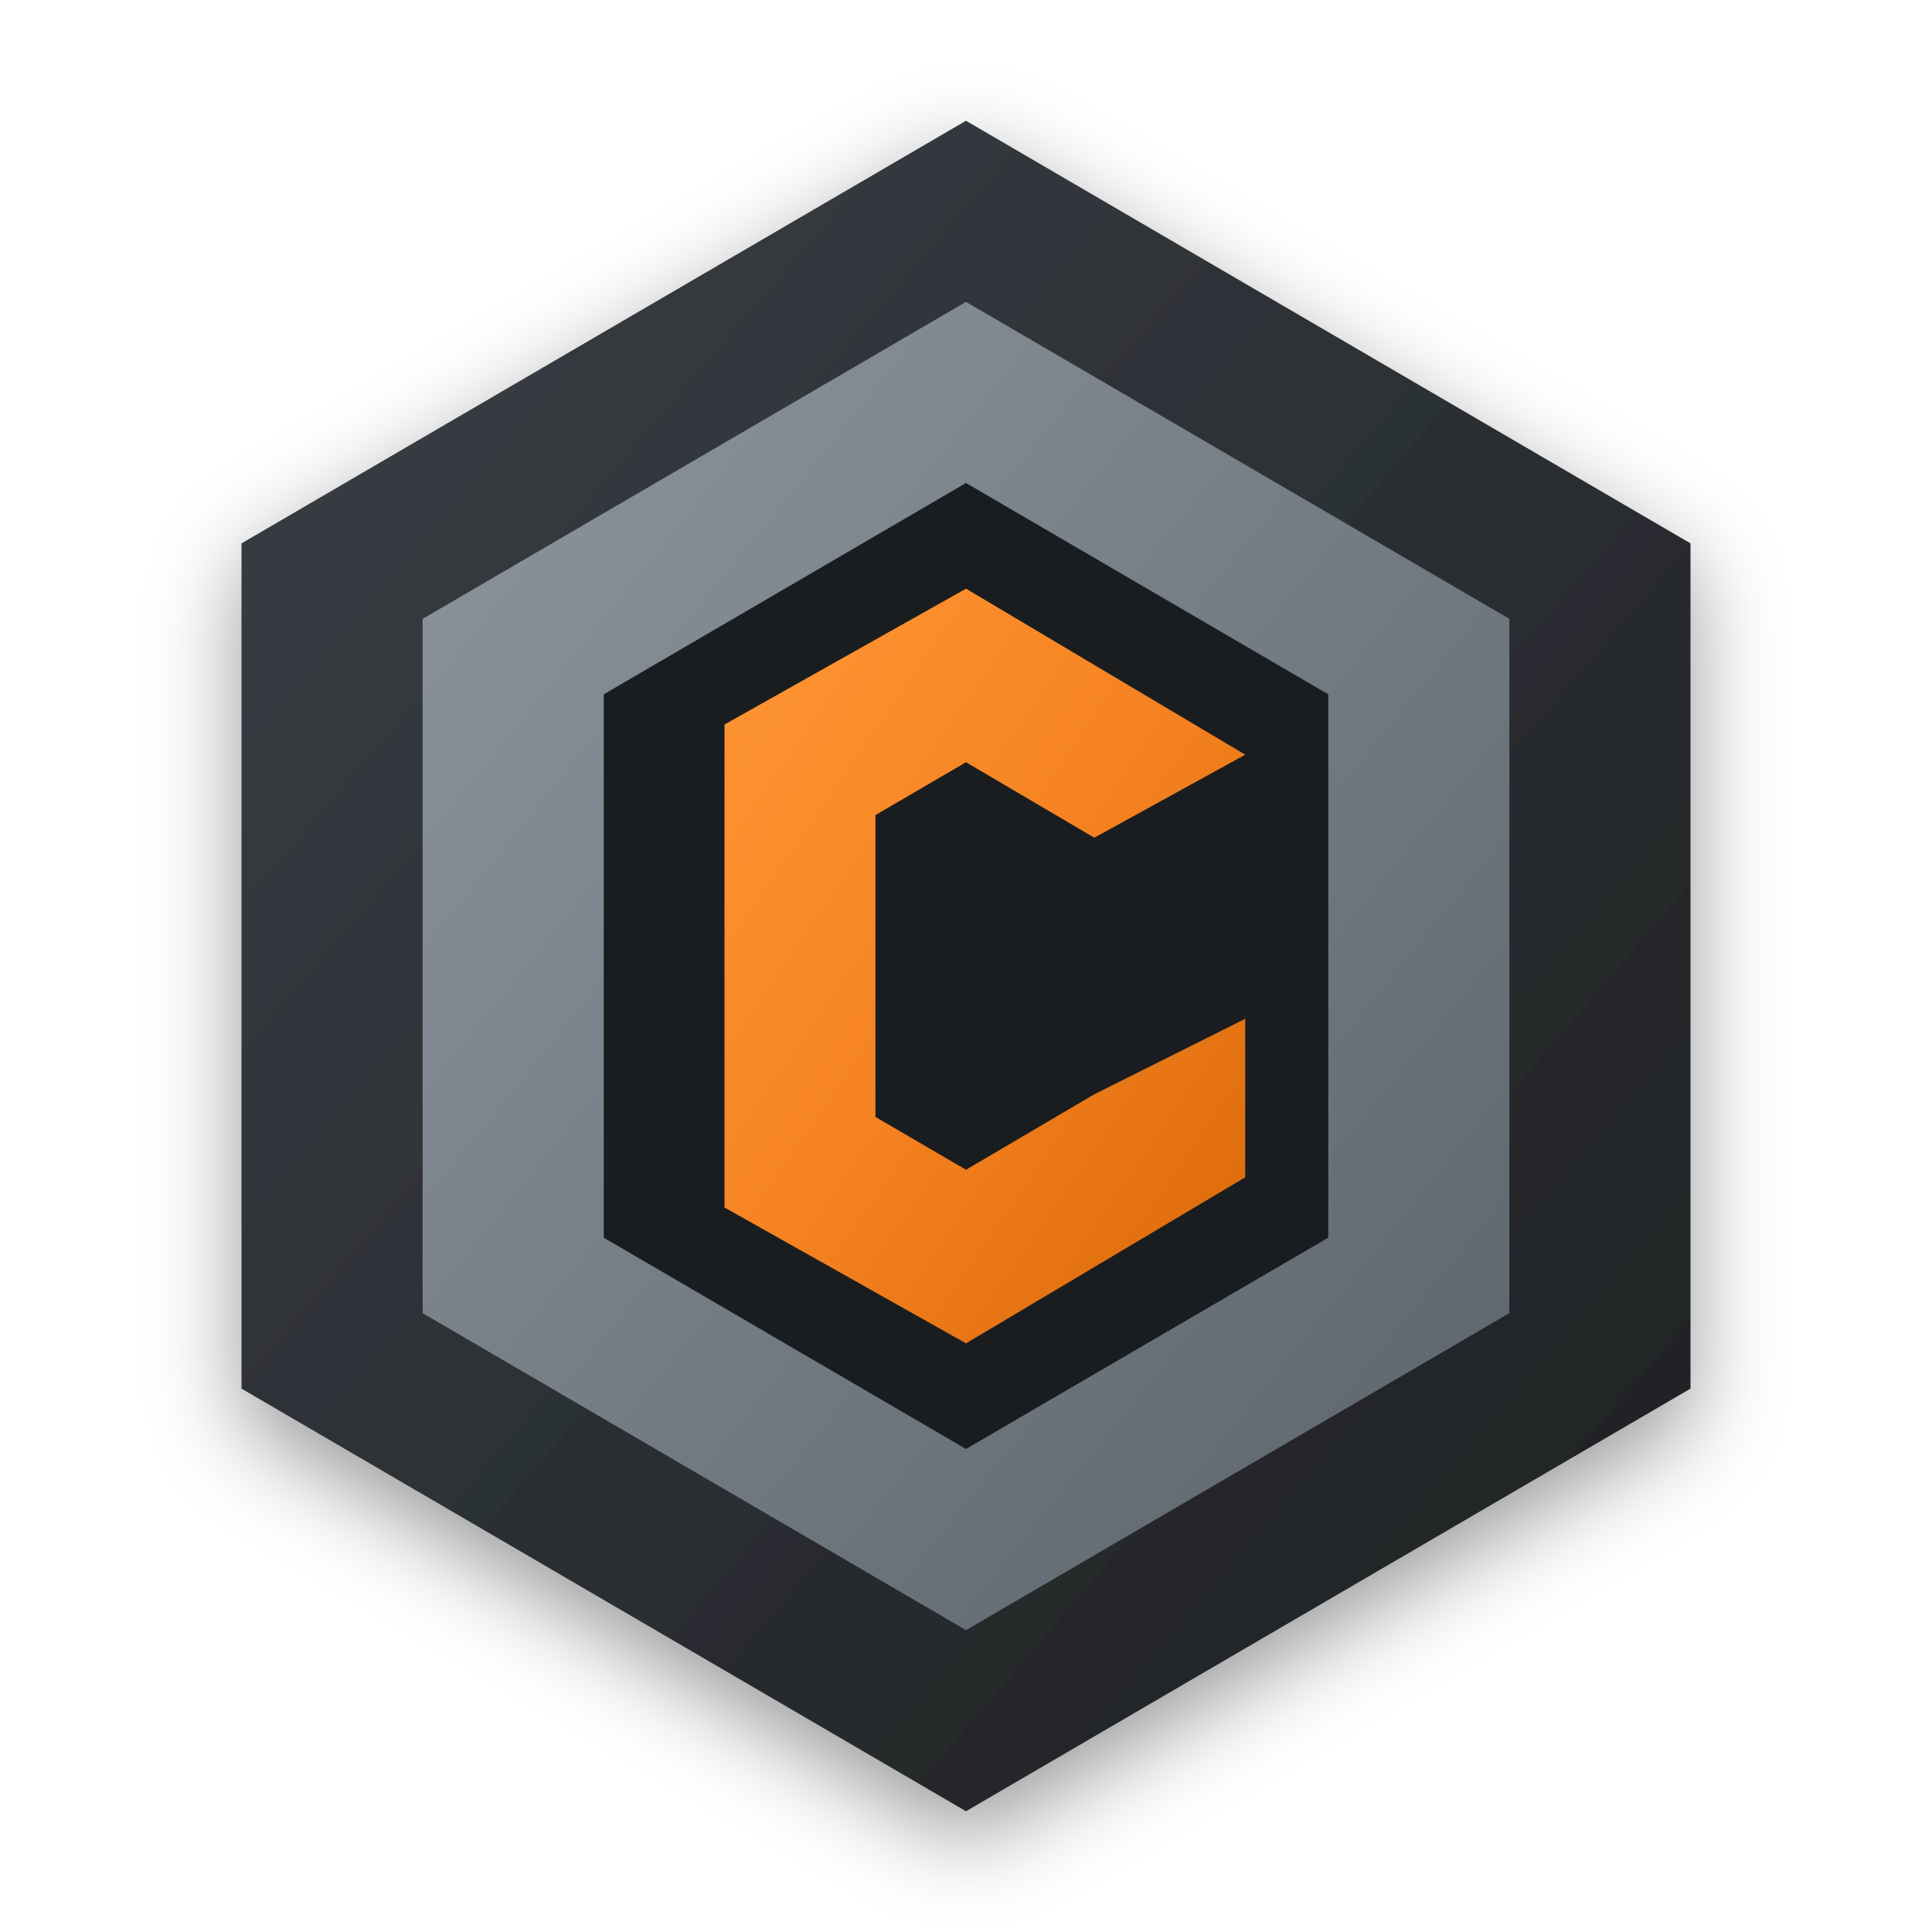
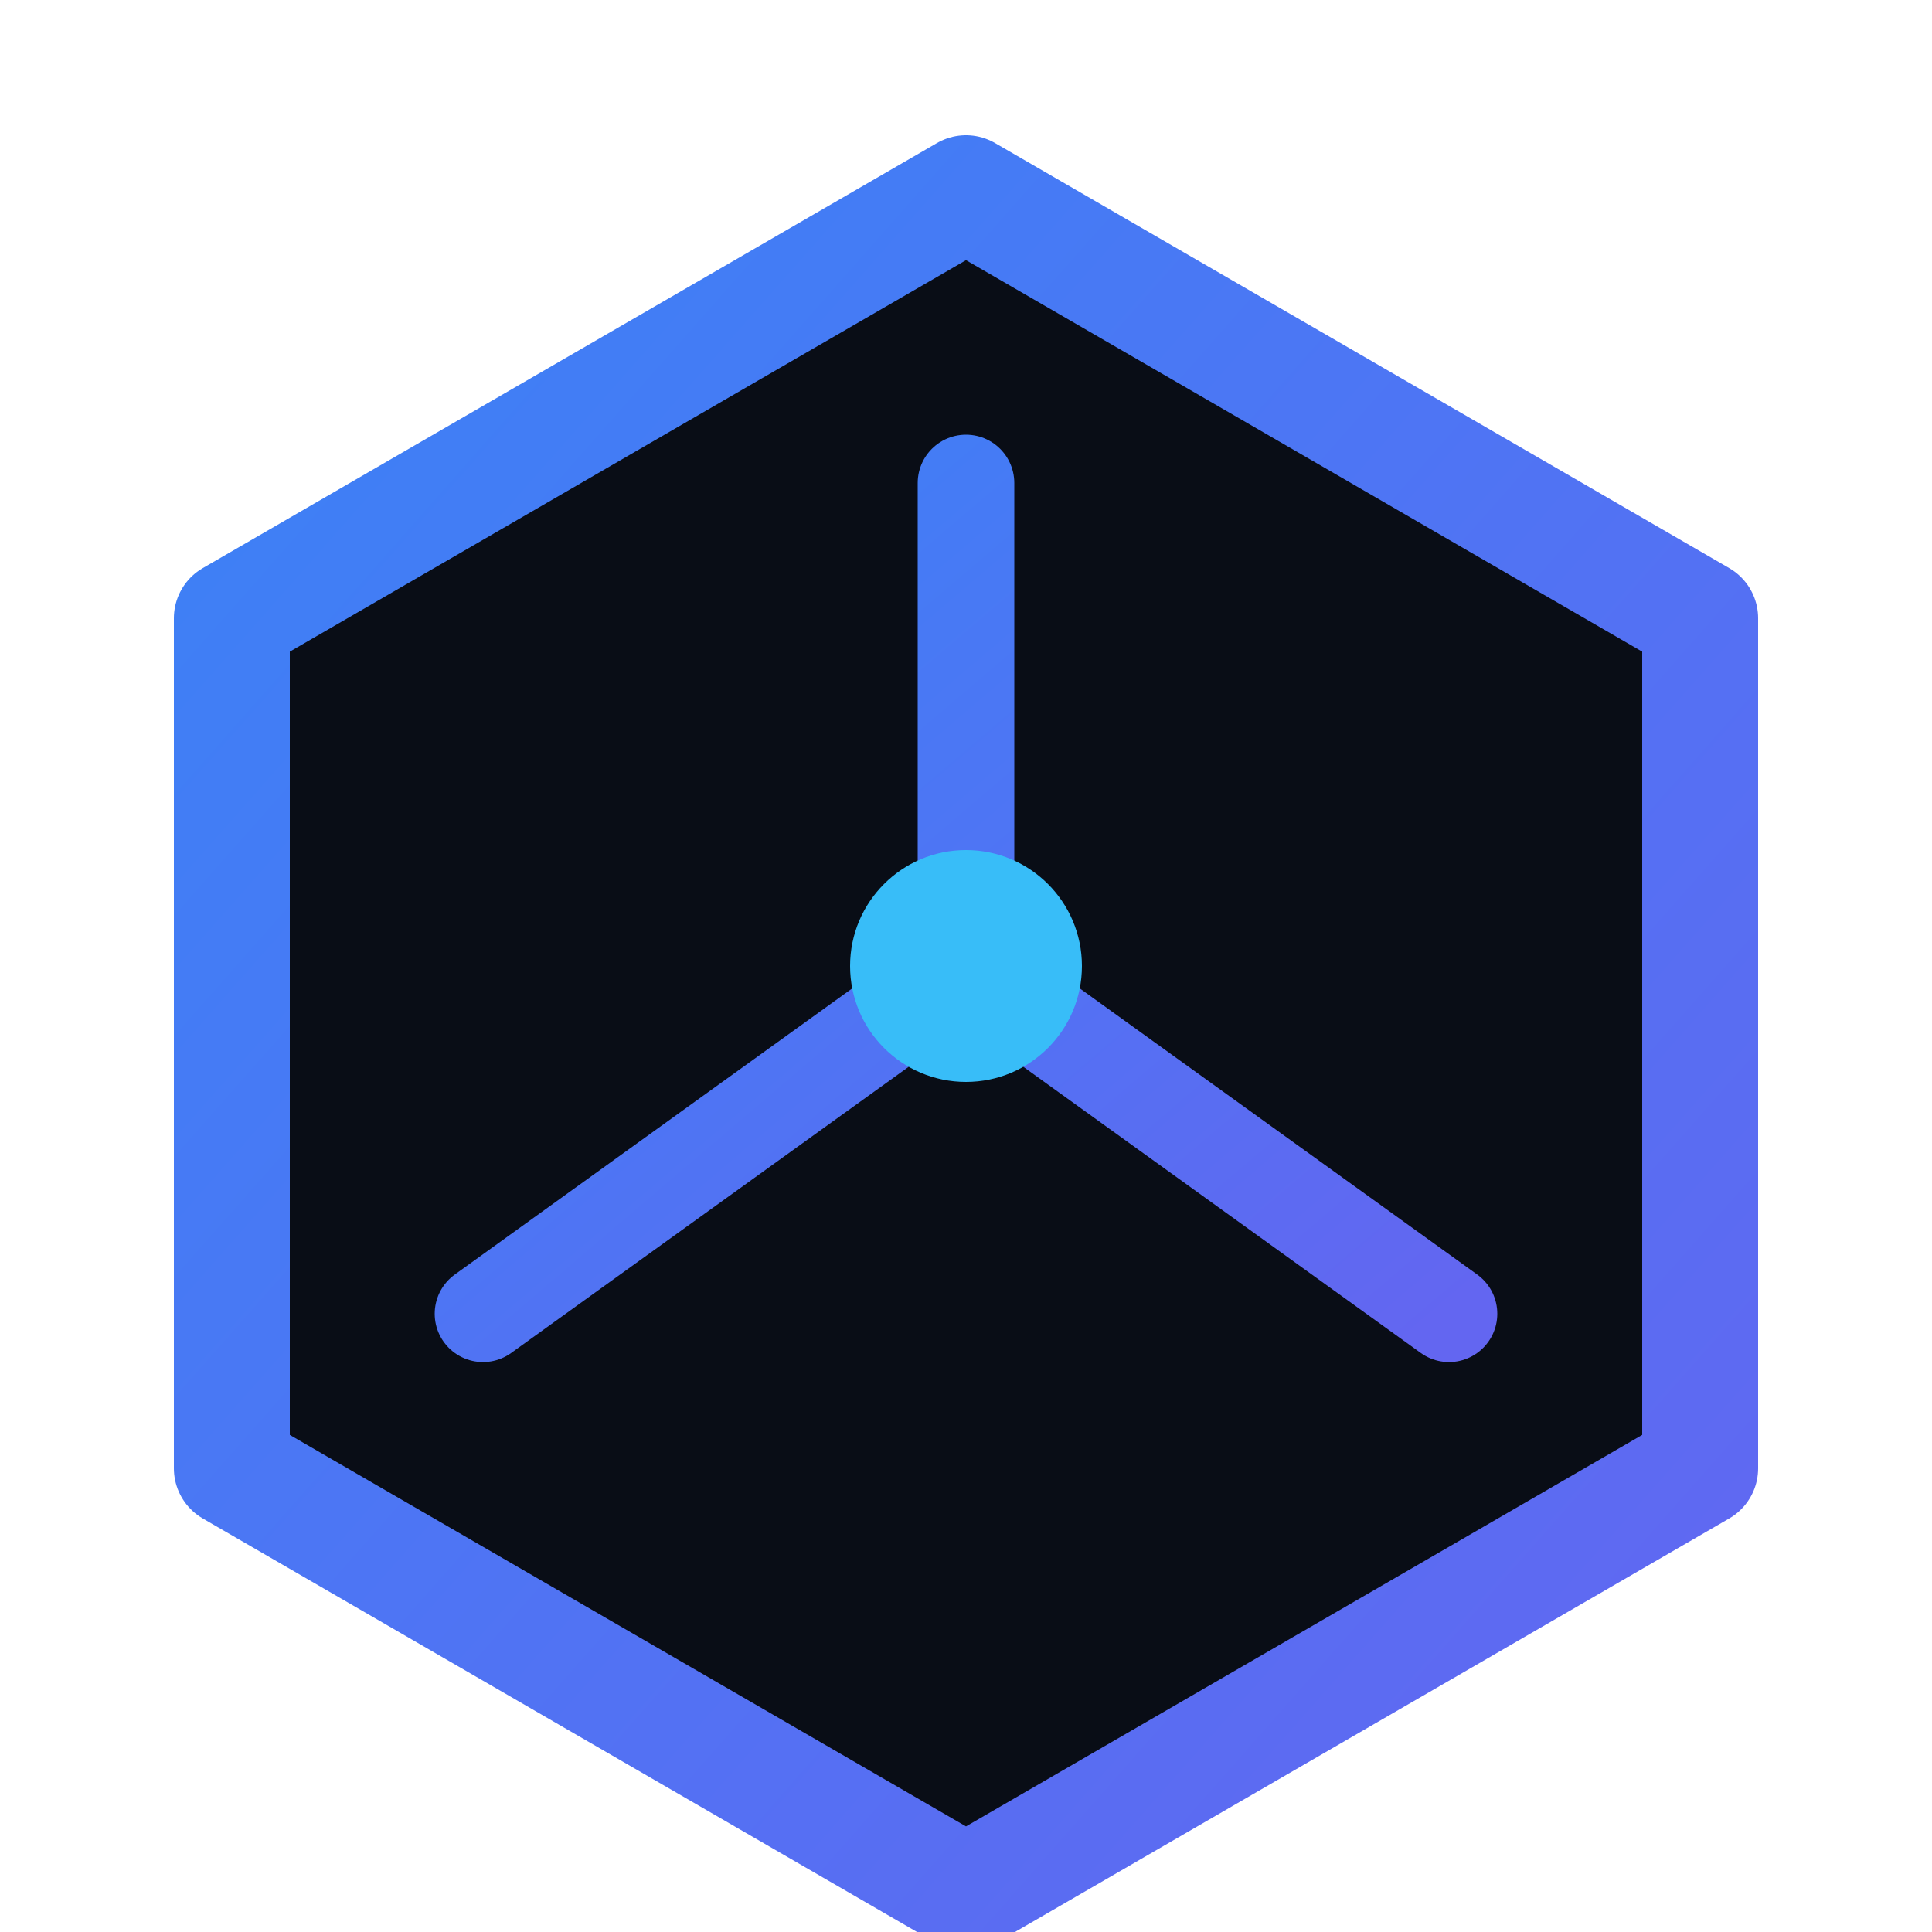
- <svg xmlns="http://www.w3.org/2000/svg" viewBox="0 0 512 512" width="100%" height="100%">
+ <svg xmlns="http://www.w3.org/2000/svg" viewBox="0 0 100 100" fill="none">
  <defs>
-     <linearGradient id="orangeGrad" x1="0%" y1="0%" x2="100%" y2="100%">
-       <stop offset="0%" stop-color="#FF9636" />
-       <stop offset="50%" stop-color="#F58220" />
-       <stop offset="100%" stop-color="#D96808" />
+     <linearGradient id="cos-grad" x1="0%" y1="0%" x2="100%" y2="100%">
+       <stop offset="0%" stop-color="#3b82f6" />
+       <stop offset="100%" stop-color="#6366f1" />
    </linearGradient>
-     <linearGradient id="charcoalGrad" x1="0%" y1="0%" x2="100%" y2="100%">
-       <stop offset="0%" stop-color="#3A3F45" />
-       <stop offset="100%" stop-color="#1E2022" />
-     </linearGradient>
-     <linearGradient id="steelGrad" x1="0%" y1="0%" x2="100%" y2="100%">
-       <stop offset="0%" stop-color="#8E97A0" />
-       <stop offset="100%" stop-color="#5A626A" />
-     </linearGradient>
-     <filter id="shadow" x="-10%" y="-10%" width="120%" height="120%">
-       <feDropShadow dx="0" dy="8" stdDeviation="12" flood-color="#000000" flood-opacity="0.4" />
-     </filter>
  </defs>
-   <polygon points="256,32 448,144 448,368 256,480 64,368 64,144" fill="url(#charcoalGrad)" filter="url(#shadow)" />
-   <polygon points="256,80 400,164 400,348 256,432 112,348 112,164" fill="url(#steelGrad)" />
-   <polygon points="256,128 352,184 352,328 256,384 160,328 160,184" fill="#1A1D20" />
-   <path d="M 330 200 L 256 156 L 192 192 L 192 320 L 256 356 L 330 312 L 330 270 L 290 290 L 256 310 L 232 296 L 232 216 L 256 202 L 290 222 Z" fill="url(#orangeGrad)" />
+   <polygon points="50,10 88,32 88,76 50,98 12,76 12,32" fill="#090d16" stroke="url(#cos-grad)" stroke-width="6" stroke-linejoin="round" />
+   <path d="M50 25V50L75 68M50 50L25 68" stroke="url(#cos-grad)" stroke-width="5" stroke-linecap="round" stroke-linejoin="round" />
+   <circle cx="50" cy="50" r="6" fill="#38bdf8" />
</svg>
